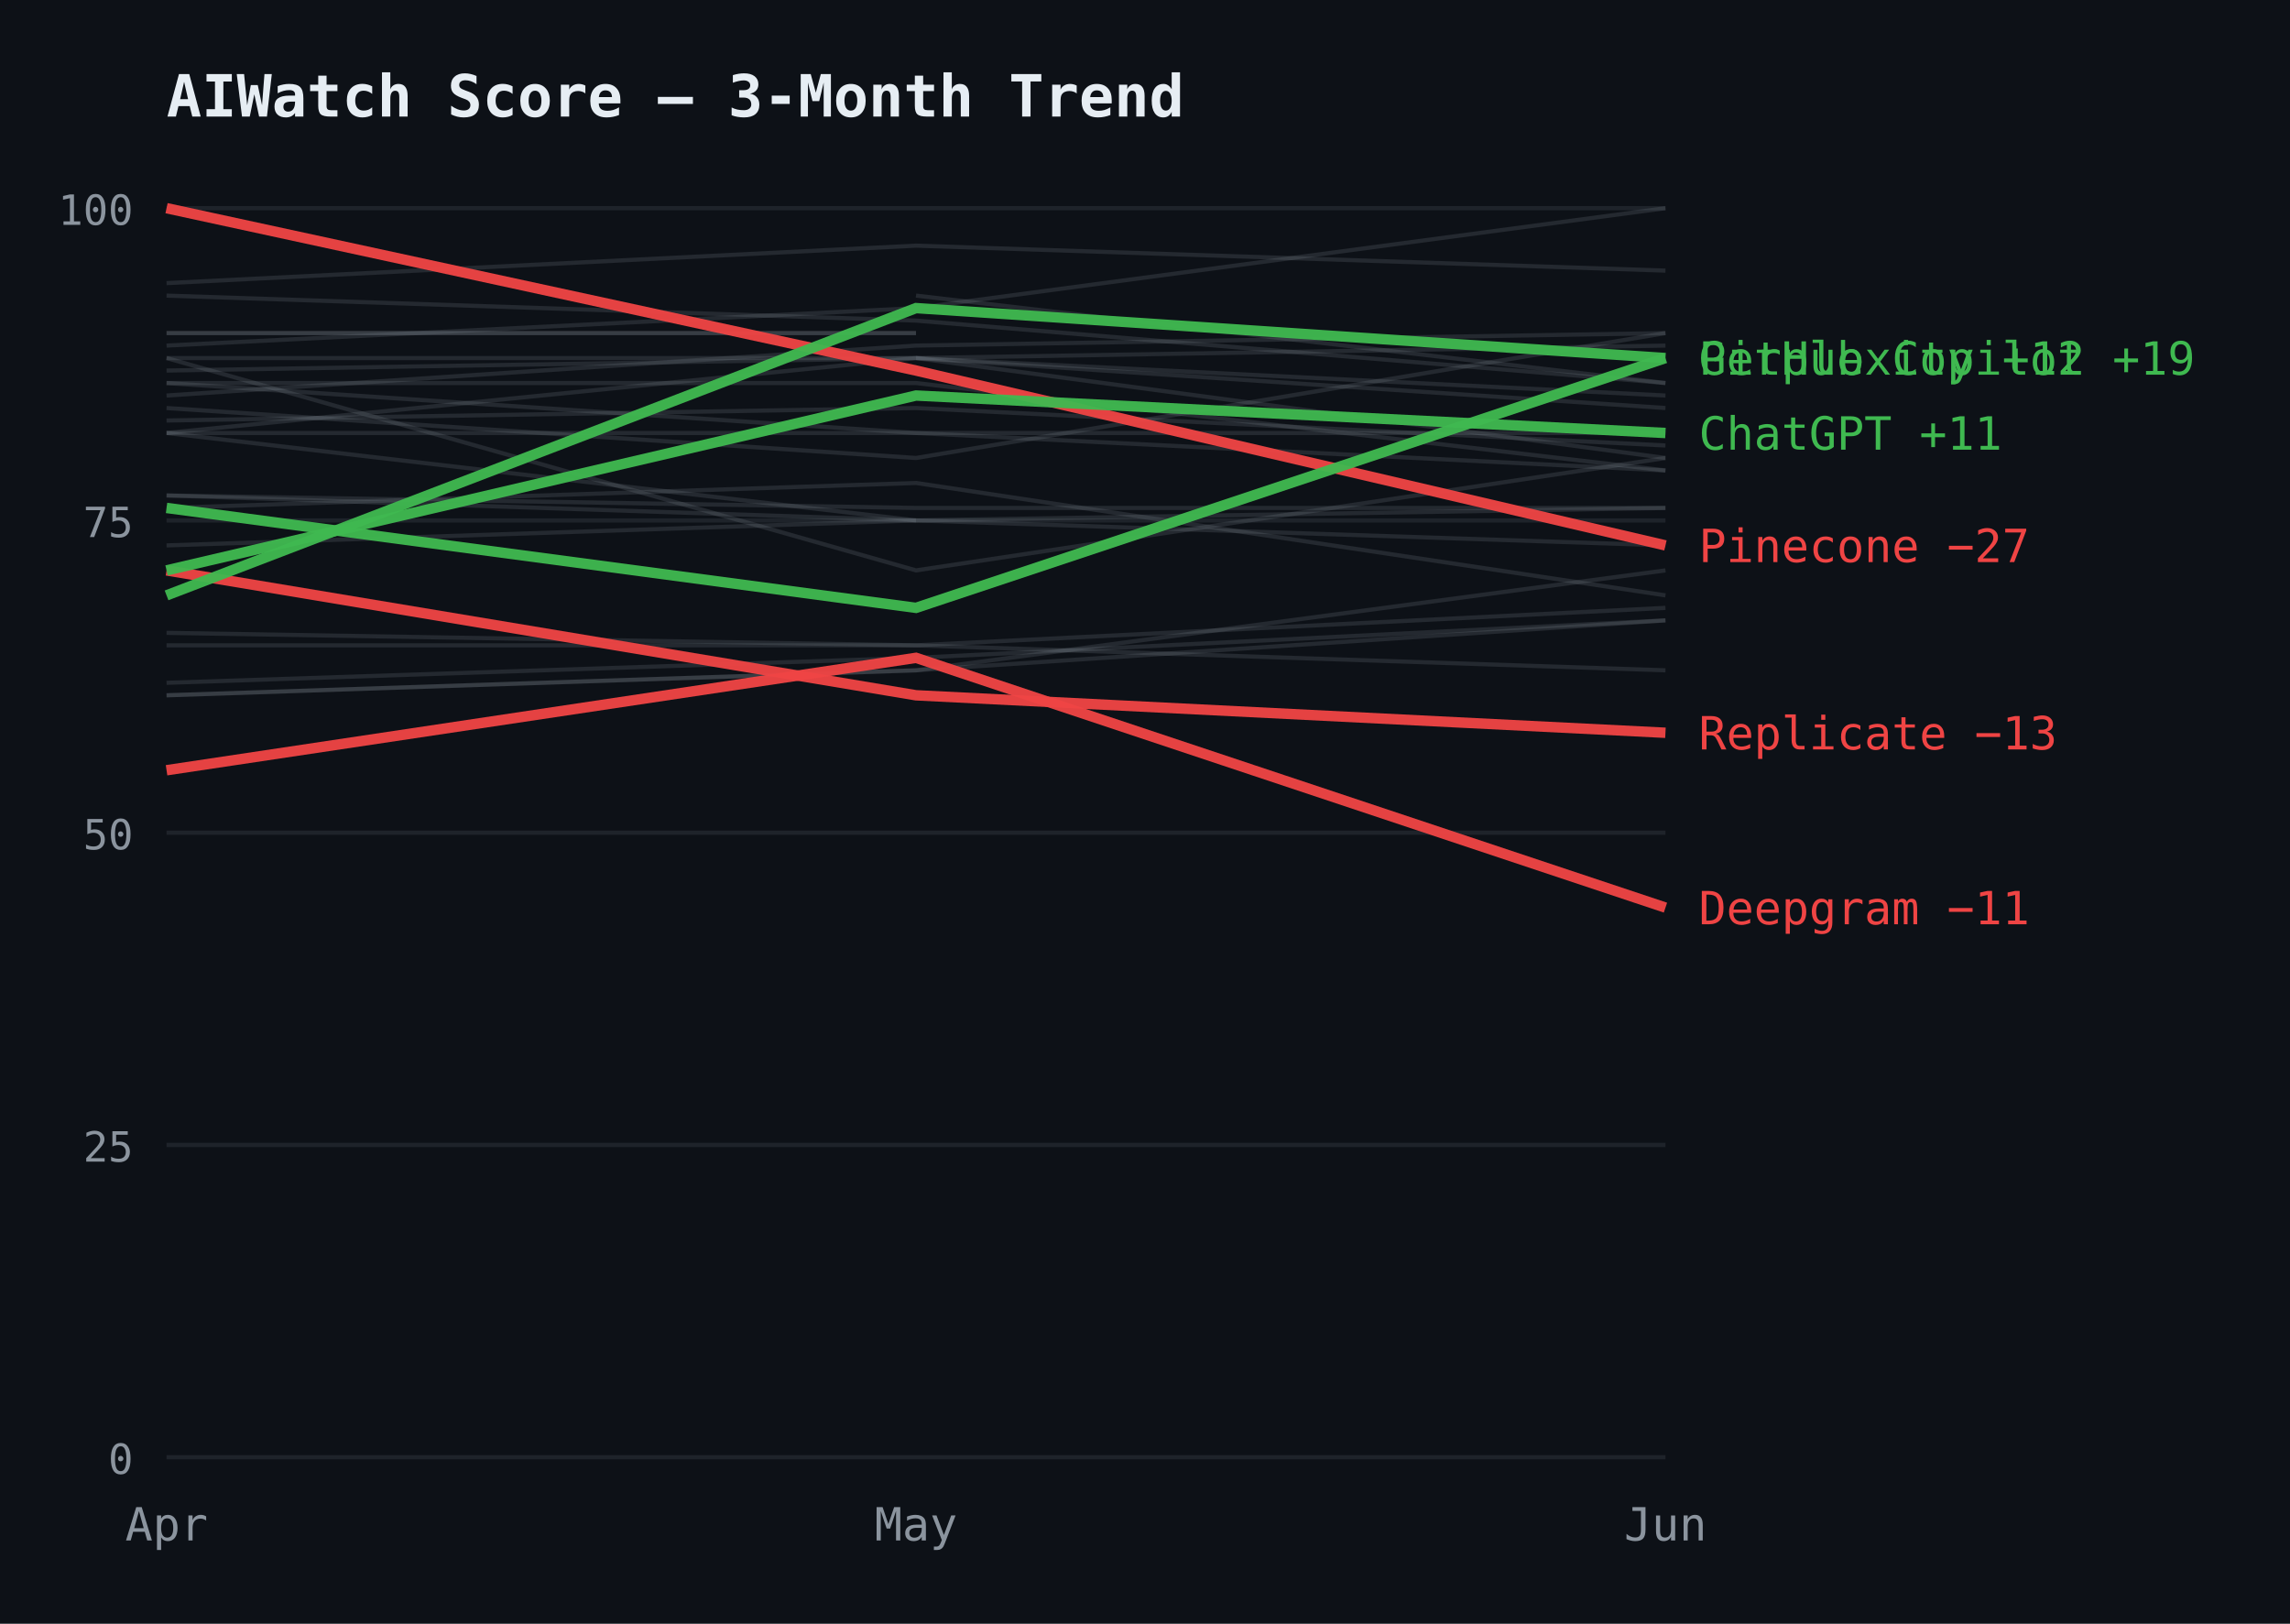
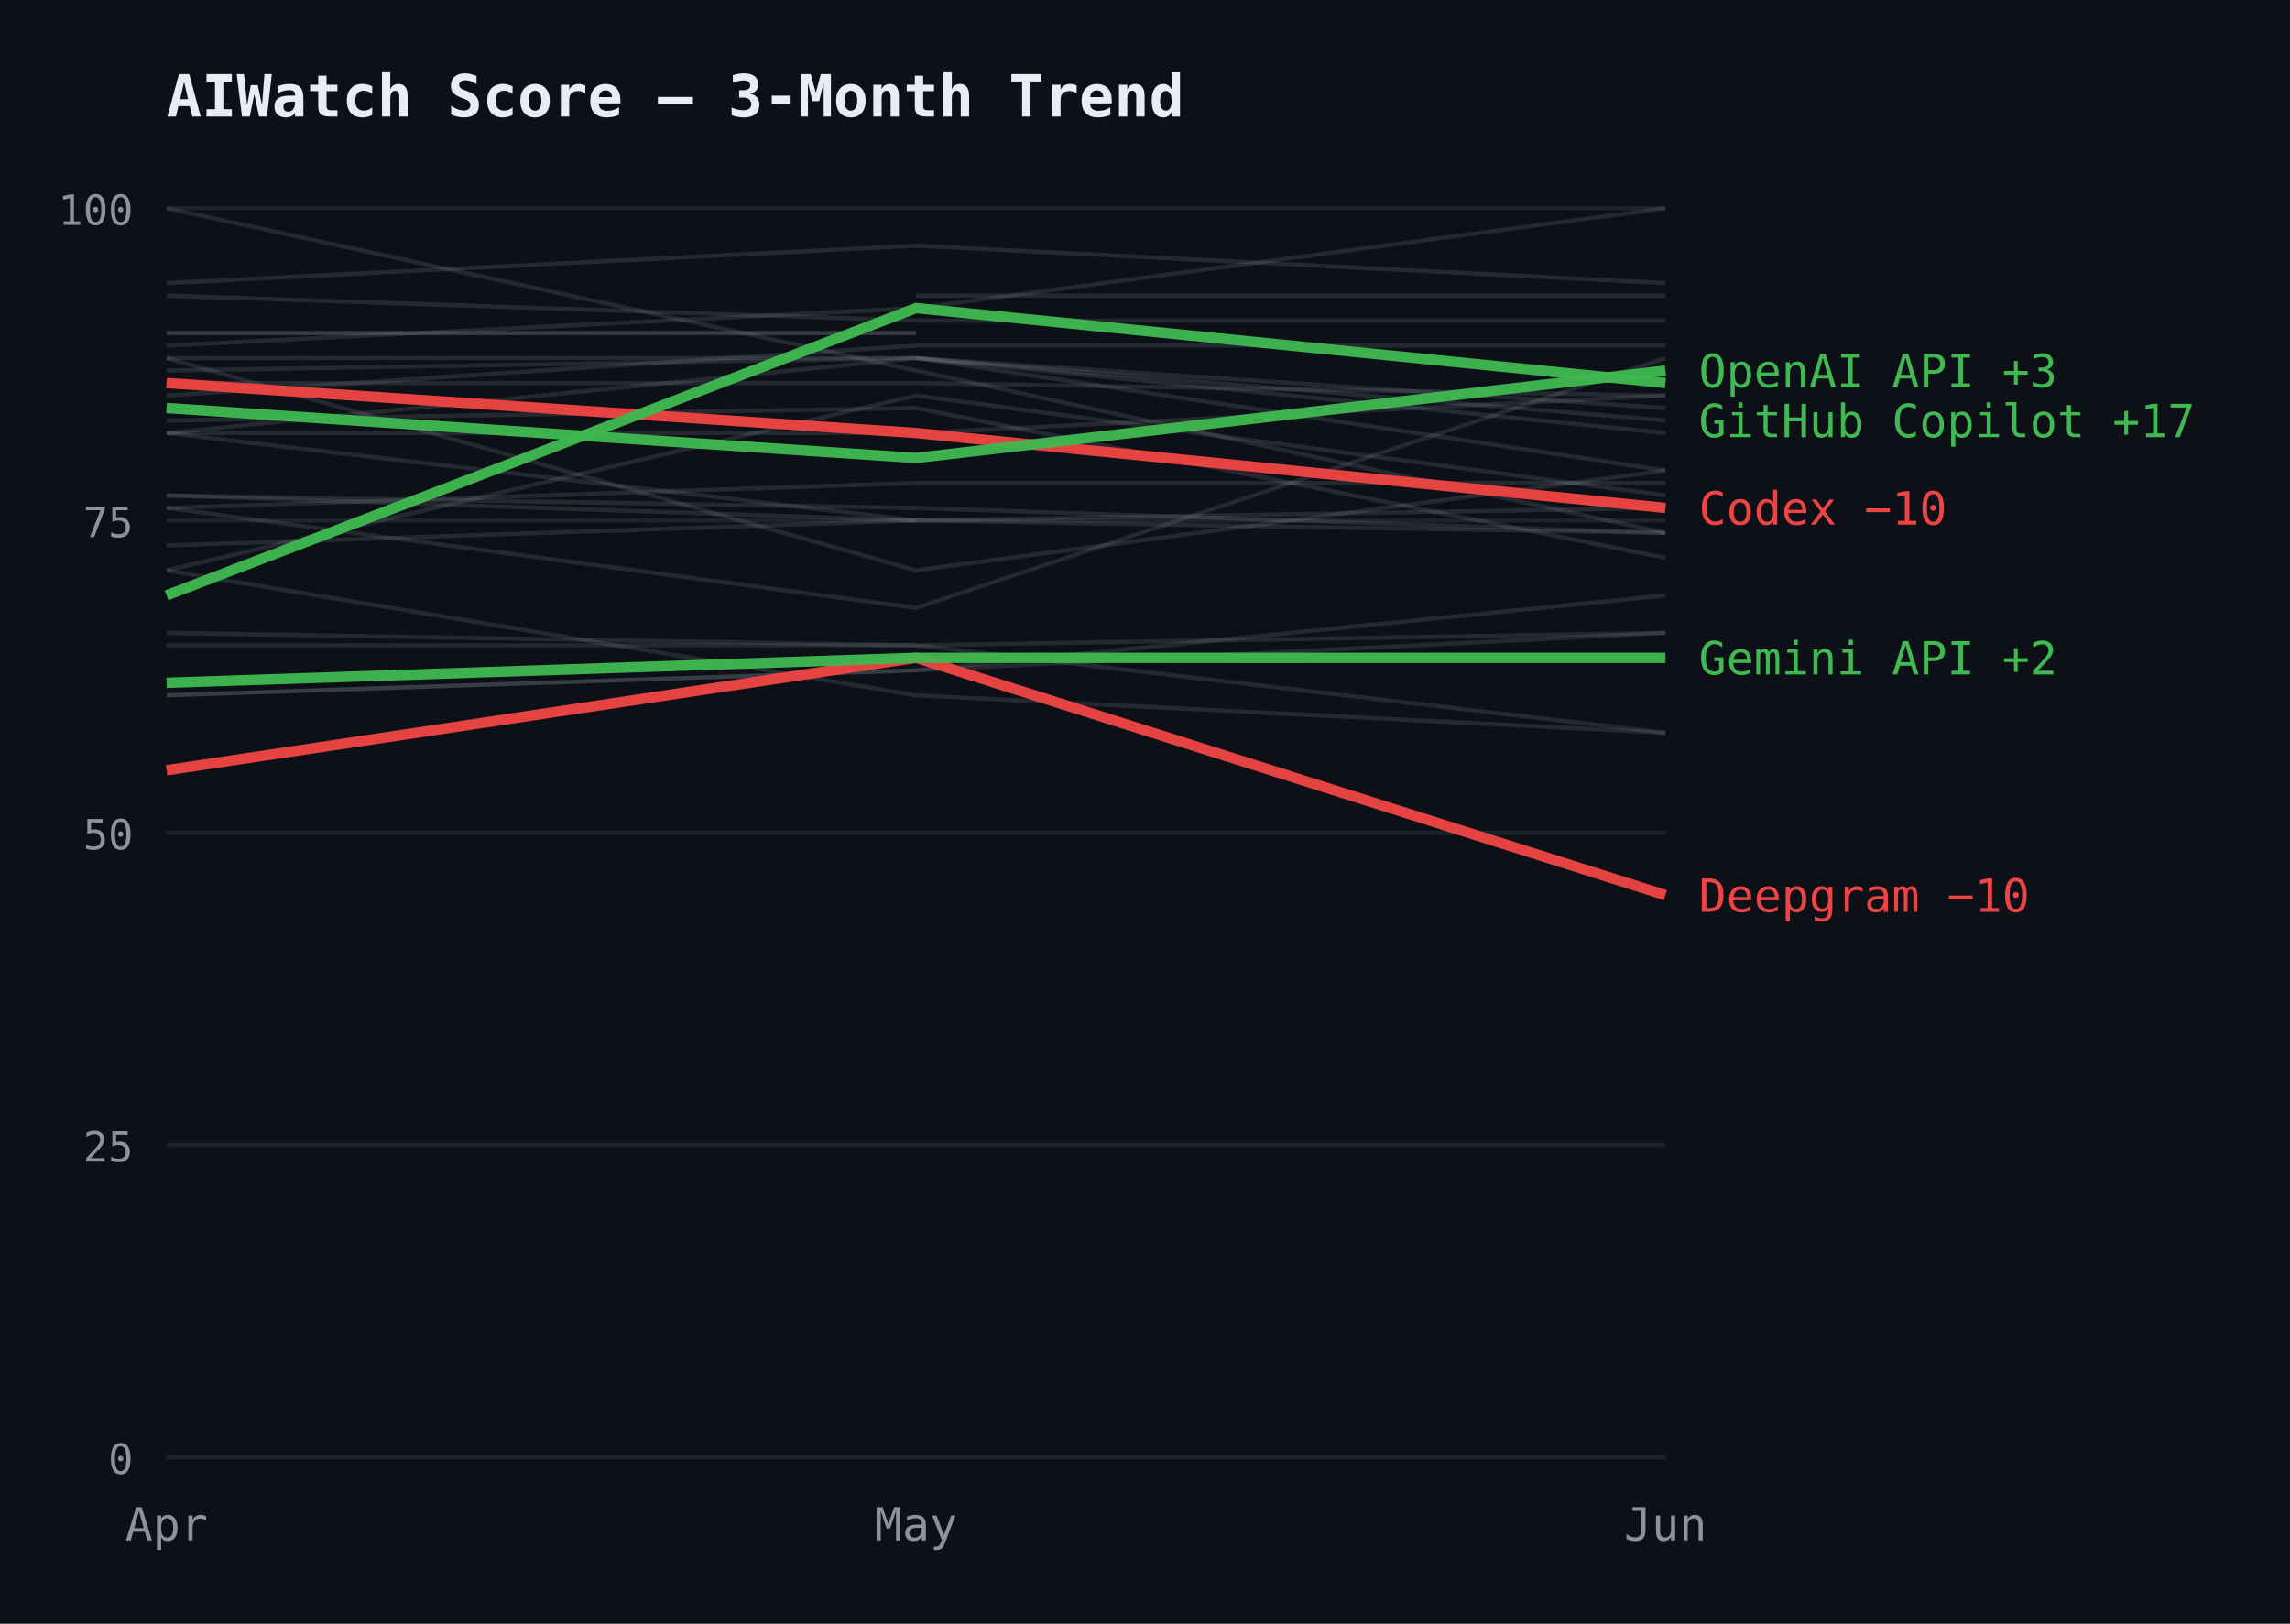
<svg xmlns="http://www.w3.org/2000/svg" viewBox="0 0 550 390" width="550" height="390">
  <style>
    .chart-bg { fill: #0d1117; }
    .chart-title { fill: #e6edf3; }
  </style>
  <rect class="chart-bg" width="100%" height="100%" fill="#0d1117" />
  <text x="40" y="28" fill="#e6edf3" font-size="14" font-weight="600" font-family="ui-monospace,monospace" class="chart-title">AIWatch Score — 3-Month Trend</text>
  <line x1="40" y1="350" x2="400" y2="350" stroke="#30363d" stroke-width="1" opacity="0.5" />
  <text x="32" y="354" fill="#8b949e" font-size="10" font-family="ui-monospace,monospace" text-anchor="end">0</text>
  <line x1="40" y1="275" x2="400" y2="275" stroke="#30363d" stroke-width="1" opacity="0.5" />
  <text x="32" y="279" fill="#8b949e" font-size="10" font-family="ui-monospace,monospace" text-anchor="end">25</text>
  <line x1="40" y1="200" x2="400" y2="200" stroke="#30363d" stroke-width="1" opacity="0.5" />
  <text x="32" y="204" fill="#8b949e" font-size="10" font-family="ui-monospace,monospace" text-anchor="end">50</text>
  <line x1="40" y1="125" x2="400" y2="125" stroke="#30363d" stroke-width="1" opacity="0.5" />
  <text x="32" y="129" fill="#8b949e" font-size="10" font-family="ui-monospace,monospace" text-anchor="end">75</text>
  <line x1="40" y1="50" x2="400" y2="50" stroke="#30363d" stroke-width="1" opacity="0.5" />
  <text x="32" y="54" fill="#8b949e" font-size="10" font-family="ui-monospace,monospace" text-anchor="end">100</text>
  <text x="40" y="370" fill="#8b949e" font-size="11" font-family="ui-monospace,monospace" text-anchor="middle">Apr</text>
  <text x="220" y="370" fill="#8b949e" font-size="11" font-family="ui-monospace,monospace" text-anchor="middle">May</text>
  <text x="400" y="370" fill="#8b949e" font-size="11" font-family="ui-monospace,monospace" text-anchor="middle">Jun</text>
-   <polyline points="40.0,167.0 220.0,161.0 400.0,149.0" fill="none" stroke="#8b949e" stroke-width="1" opacity="0.18" />
-   <polyline points="40.0,98.0 220.0,110.0 400.0,80.0" fill="none" stroke="#8b949e" stroke-width="1" opacity="0.18" />
-   <polyline points="40.0,164.0 220.0,158.0 400.0,149.0" fill="none" stroke="#8b949e" stroke-width="1" opacity="0.18" />
+   <polyline points="40.0,167.0 220.0,161.0 400.0,152.0" fill="none" stroke="#8b949e" stroke-width="1" opacity="0.18" />
  <polyline points="40.0,80.0 220.0,80.0" fill="none" stroke="#8b949e" stroke-width="1" opacity="0.18" />
  <polyline points="40.0,80.0 220.0,80.0" fill="none" stroke="#8b949e" stroke-width="1" opacity="0.18" />
-   <polyline points="40.0,122.0 220.0,116.0 400.0,143.0" fill="none" stroke="#8b949e" stroke-width="1" opacity="0.18" />
-   <polyline points="40.0,95.0 220.0,83.0 400.0,80.0" fill="none" stroke="#8b949e" stroke-width="1" opacity="0.18" />
-   <polyline points="40.0,71.0 220.0,77.0 400.0,92.0" fill="none" stroke="#8b949e" stroke-width="1" opacity="0.18" />
-   <polyline points="40.0,101.0 220.0,98.0 400.0,107.0" fill="none" stroke="#8b949e" stroke-width="1" opacity="0.18" />
-   <polyline points="40.0,119.0 220.0,125.0 400.0,131.0" fill="none" stroke="#8b949e" stroke-width="1" opacity="0.18" />
-   <polyline points="40.0,104.0 220.0,104.0 400.0,104.0" fill="none" stroke="#8b949e" stroke-width="1" opacity="0.18" />
-   <polyline points="40.0,104.0 220.0,86.0 400.0,110.0" fill="none" stroke="#8b949e" stroke-width="1" opacity="0.18" />
-   <polyline points="40.0,155.0 220.0,155.0 400.0,161.0" fill="none" stroke="#8b949e" stroke-width="1" opacity="0.18" />
+   <polyline points="40.0,122.0 220.0,116.0 400.0,116.0" fill="none" stroke="#8b949e" stroke-width="1" opacity="0.18" />
+   <polyline points="40.0,95.0 220.0,83.0 400.0,83.0" fill="none" stroke="#8b949e" stroke-width="1" opacity="0.18" />
+   <polyline points="40.0,71.0 220.0,77.0 400.0,77.0" fill="none" stroke="#8b949e" stroke-width="1" opacity="0.18" />
+   <polyline points="40.0,101.0 220.0,98.0 400.0,134.0" fill="none" stroke="#8b949e" stroke-width="1" opacity="0.18" />
+   <polyline points="40.0,122.0 220.0,146.0 400.0,86.0" fill="none" stroke="#8b949e" stroke-width="1" opacity="0.18" />
+   <polyline points="40.0,119.0 220.0,125.0 400.0,128.0" fill="none" stroke="#8b949e" stroke-width="1" opacity="0.18" />
+   <polyline points="40.0,104.0 220.0,104.0 400.0,95.0" fill="none" stroke="#8b949e" stroke-width="1" opacity="0.18" />
+   <polyline points="40.0,104.0 220.0,86.0 400.0,113.0" fill="none" stroke="#8b949e" stroke-width="1" opacity="0.18" />
+   <polyline points="40.0,155.0 220.0,155.0 400.0,176.0" fill="none" stroke="#8b949e" stroke-width="1" opacity="0.18" />
  <polyline points="40.0,104.0 220.0,125.0 400.0,122.0" fill="none" stroke="#8b949e" stroke-width="1" opacity="0.18" />
  <polyline points="40.0,89.0 220.0,86.0 400.0,98.0" fill="none" stroke="#8b949e" stroke-width="1" opacity="0.18" />
-   <polyline points="40.0,119.0 220.0,122.0 400.0,122.0" fill="none" stroke="#8b949e" stroke-width="1" opacity="0.18" />
-   <polyline points="40.0,167.0 220.0,161.0 400.0,137.0" fill="none" stroke="#8b949e" stroke-width="1" opacity="0.18" />
+   <polyline points="40.0,137.0 220.0,167.0 400.0,176.0" fill="none" stroke="#8b949e" stroke-width="1" opacity="0.18" />
+   <polyline points="40.0,50.0 220.0,89.0 400.0,128.0" fill="none" stroke="#8b949e" stroke-width="1" opacity="0.18" />
+   <polyline points="40.0,119.0 220.0,122.0 400.0,128.0" fill="none" stroke="#8b949e" stroke-width="1" opacity="0.18" />
+   <polyline points="40.0,167.0 220.0,161.0 400.0,143.0" fill="none" stroke="#8b949e" stroke-width="1" opacity="0.18" />
  <polyline points="40.0,131.0 220.0,125.0" fill="none" stroke="#8b949e" stroke-width="1" opacity="0.18" />
-   <polyline points="40.0,152.0 220.0,155.0 400.0,146.0" fill="none" stroke="#8b949e" stroke-width="1" opacity="0.18" />
-   <polyline points="40.0,86.0 220.0,137.0 400.0,110.0" fill="none" stroke="#8b949e" stroke-width="1" opacity="0.18" />
+   <polyline points="40.0,137.0 220.0,95.0 400.0,119.0" fill="none" stroke="#8b949e" stroke-width="1" opacity="0.18" />
+   <polyline points="40.0,152.0 220.0,155.0 400.0,152.0" fill="none" stroke="#8b949e" stroke-width="1" opacity="0.18" />
+   <polyline points="40.0,86.0 220.0,137.0 400.0,113.0" fill="none" stroke="#8b949e" stroke-width="1" opacity="0.18" />
  <polyline points="40.0,83.0 220.0,74.0 400.0,50.0" fill="none" stroke="#8b949e" stroke-width="1" opacity="0.18" />
-   <polyline points="40.0,86.0 220.0,86.0 400.0,95.0" fill="none" stroke="#8b949e" stroke-width="1" opacity="0.18" />
-   <polyline points="40.0,92.0 220.0,92.0 400.0,113.0" fill="none" stroke="#8b949e" stroke-width="1" opacity="0.18" />
-   <polyline points="40.0,68.0 220.0,59.0 400.0,65.0" fill="none" stroke="#8b949e" stroke-width="1" opacity="0.18" />
-   <polyline points="40.0,92.0 220.0,104.0 400.0,113.0" fill="none" stroke="#8b949e" stroke-width="1" opacity="0.18" />
-   <polyline points="220.0,71.0 400.0,92.0" fill="none" stroke="#8b949e" stroke-width="1" opacity="0.18" />
-   <polyline points="220.0,86.0 400.0,83.0" fill="none" stroke="#8b949e" stroke-width="1" opacity="0.18" />
-   <polyline points="40.0,50.0 220.0,89.0 400.0,131.0" fill="none" stroke="#ef4444" stroke-width="2.5" opacity="0.95" />
-   <text x="408.0" y="135.0" fill="#ef4444" font-size="11" font-family="ui-monospace,monospace">Pinecone −27</text>
-   <polyline points="40.0,137.0 220.0,167.0 400.0,176.0" fill="none" stroke="#ef4444" stroke-width="2.5" opacity="0.95" />
-   <text x="408.0" y="180.0" fill="#ef4444" font-size="11" font-family="ui-monospace,monospace">Replicate −13</text>
-   <polyline points="40.0,185.0 220.0,158.0 400.0,218.0" fill="none" stroke="#ef4444" stroke-width="2.5" opacity="0.95" />
-   <text x="408.0" y="222.0" fill="#ef4444" font-size="11" font-family="ui-monospace,monospace">Deepgram −11</text>
-   <polyline points="40.0,143.0 220.0,74.0 400.0,86.0" fill="none" stroke="#3fb950" stroke-width="2.5" opacity="0.95" />
-   <text x="408.0" y="90.0" fill="#3fb950" font-size="11" font-family="ui-monospace,monospace">GitHub Copilot +19</text>
-   <polyline points="40.0,122.0 220.0,146.0 400.0,86.0" fill="none" stroke="#3fb950" stroke-width="2.5" opacity="0.95" />
-   <text x="408.0" y="90.0" fill="#3fb950" font-size="11" font-family="ui-monospace,monospace">Perplexity +12</text>
-   <polyline points="40.0,137.0 220.0,95.0 400.0,104.0" fill="none" stroke="#3fb950" stroke-width="2.5" opacity="0.95" />
-   <text x="408.0" y="108.0" fill="#3fb950" font-size="11" font-family="ui-monospace,monospace">ChatGPT +11</text>
+   <polyline points="40.0,86.0 220.0,86.0 400.0,104.0" fill="none" stroke="#8b949e" stroke-width="1" opacity="0.18" />
+   <polyline points="40.0,92.0 220.0,92.0 400.0,95.0" fill="none" stroke="#8b949e" stroke-width="1" opacity="0.18" />
+   <polyline points="40.0,68.0 220.0,59.0 400.0,68.0" fill="none" stroke="#8b949e" stroke-width="1" opacity="0.18" />
+   <polyline points="220.0,71.0 400.0,71.0" fill="none" stroke="#8b949e" stroke-width="1" opacity="0.18" />
+   <polyline points="220.0,86.0 400.0,101.0" fill="none" stroke="#8b949e" stroke-width="1" opacity="0.18" />
+   <polyline points="40.0,92.0 220.0,104.0 400.0,122.0" fill="none" stroke="#ef4444" stroke-width="2.5" opacity="0.95" />
+   <text x="408.0" y="126.0" fill="#ef4444" font-size="11" font-family="ui-monospace,monospace">Codex −10</text>
+   <polyline points="40.0,185.0 220.0,158.0 400.0,215.0" fill="none" stroke="#ef4444" stroke-width="2.5" opacity="0.95" />
+   <text x="408.0" y="219.0" fill="#ef4444" font-size="11" font-family="ui-monospace,monospace">Deepgram −10</text>
+   <polyline points="40.0,164.0 220.0,158.0 400.0,158.0" fill="none" stroke="#3fb950" stroke-width="2.5" opacity="0.95" />
+   <text x="408.0" y="162.0" fill="#3fb950" font-size="11" font-family="ui-monospace,monospace">Gemini API +2</text>
+   <polyline points="40.0,143.0 220.0,74.0 400.0,92.0" fill="none" stroke="#3fb950" stroke-width="2.5" opacity="0.95" />
+   <text x="408.0" y="105.0" fill="#3fb950" font-size="11" font-family="ui-monospace,monospace">GitHub Copilot +17</text>
+   <polyline points="40.0,98.0 220.0,110.0 400.0,89.0" fill="none" stroke="#3fb950" stroke-width="2.5" opacity="0.95" />
+   <text x="408.0" y="93.0" fill="#3fb950" font-size="11" font-family="ui-monospace,monospace">OpenAI API +3</text>
</svg>
